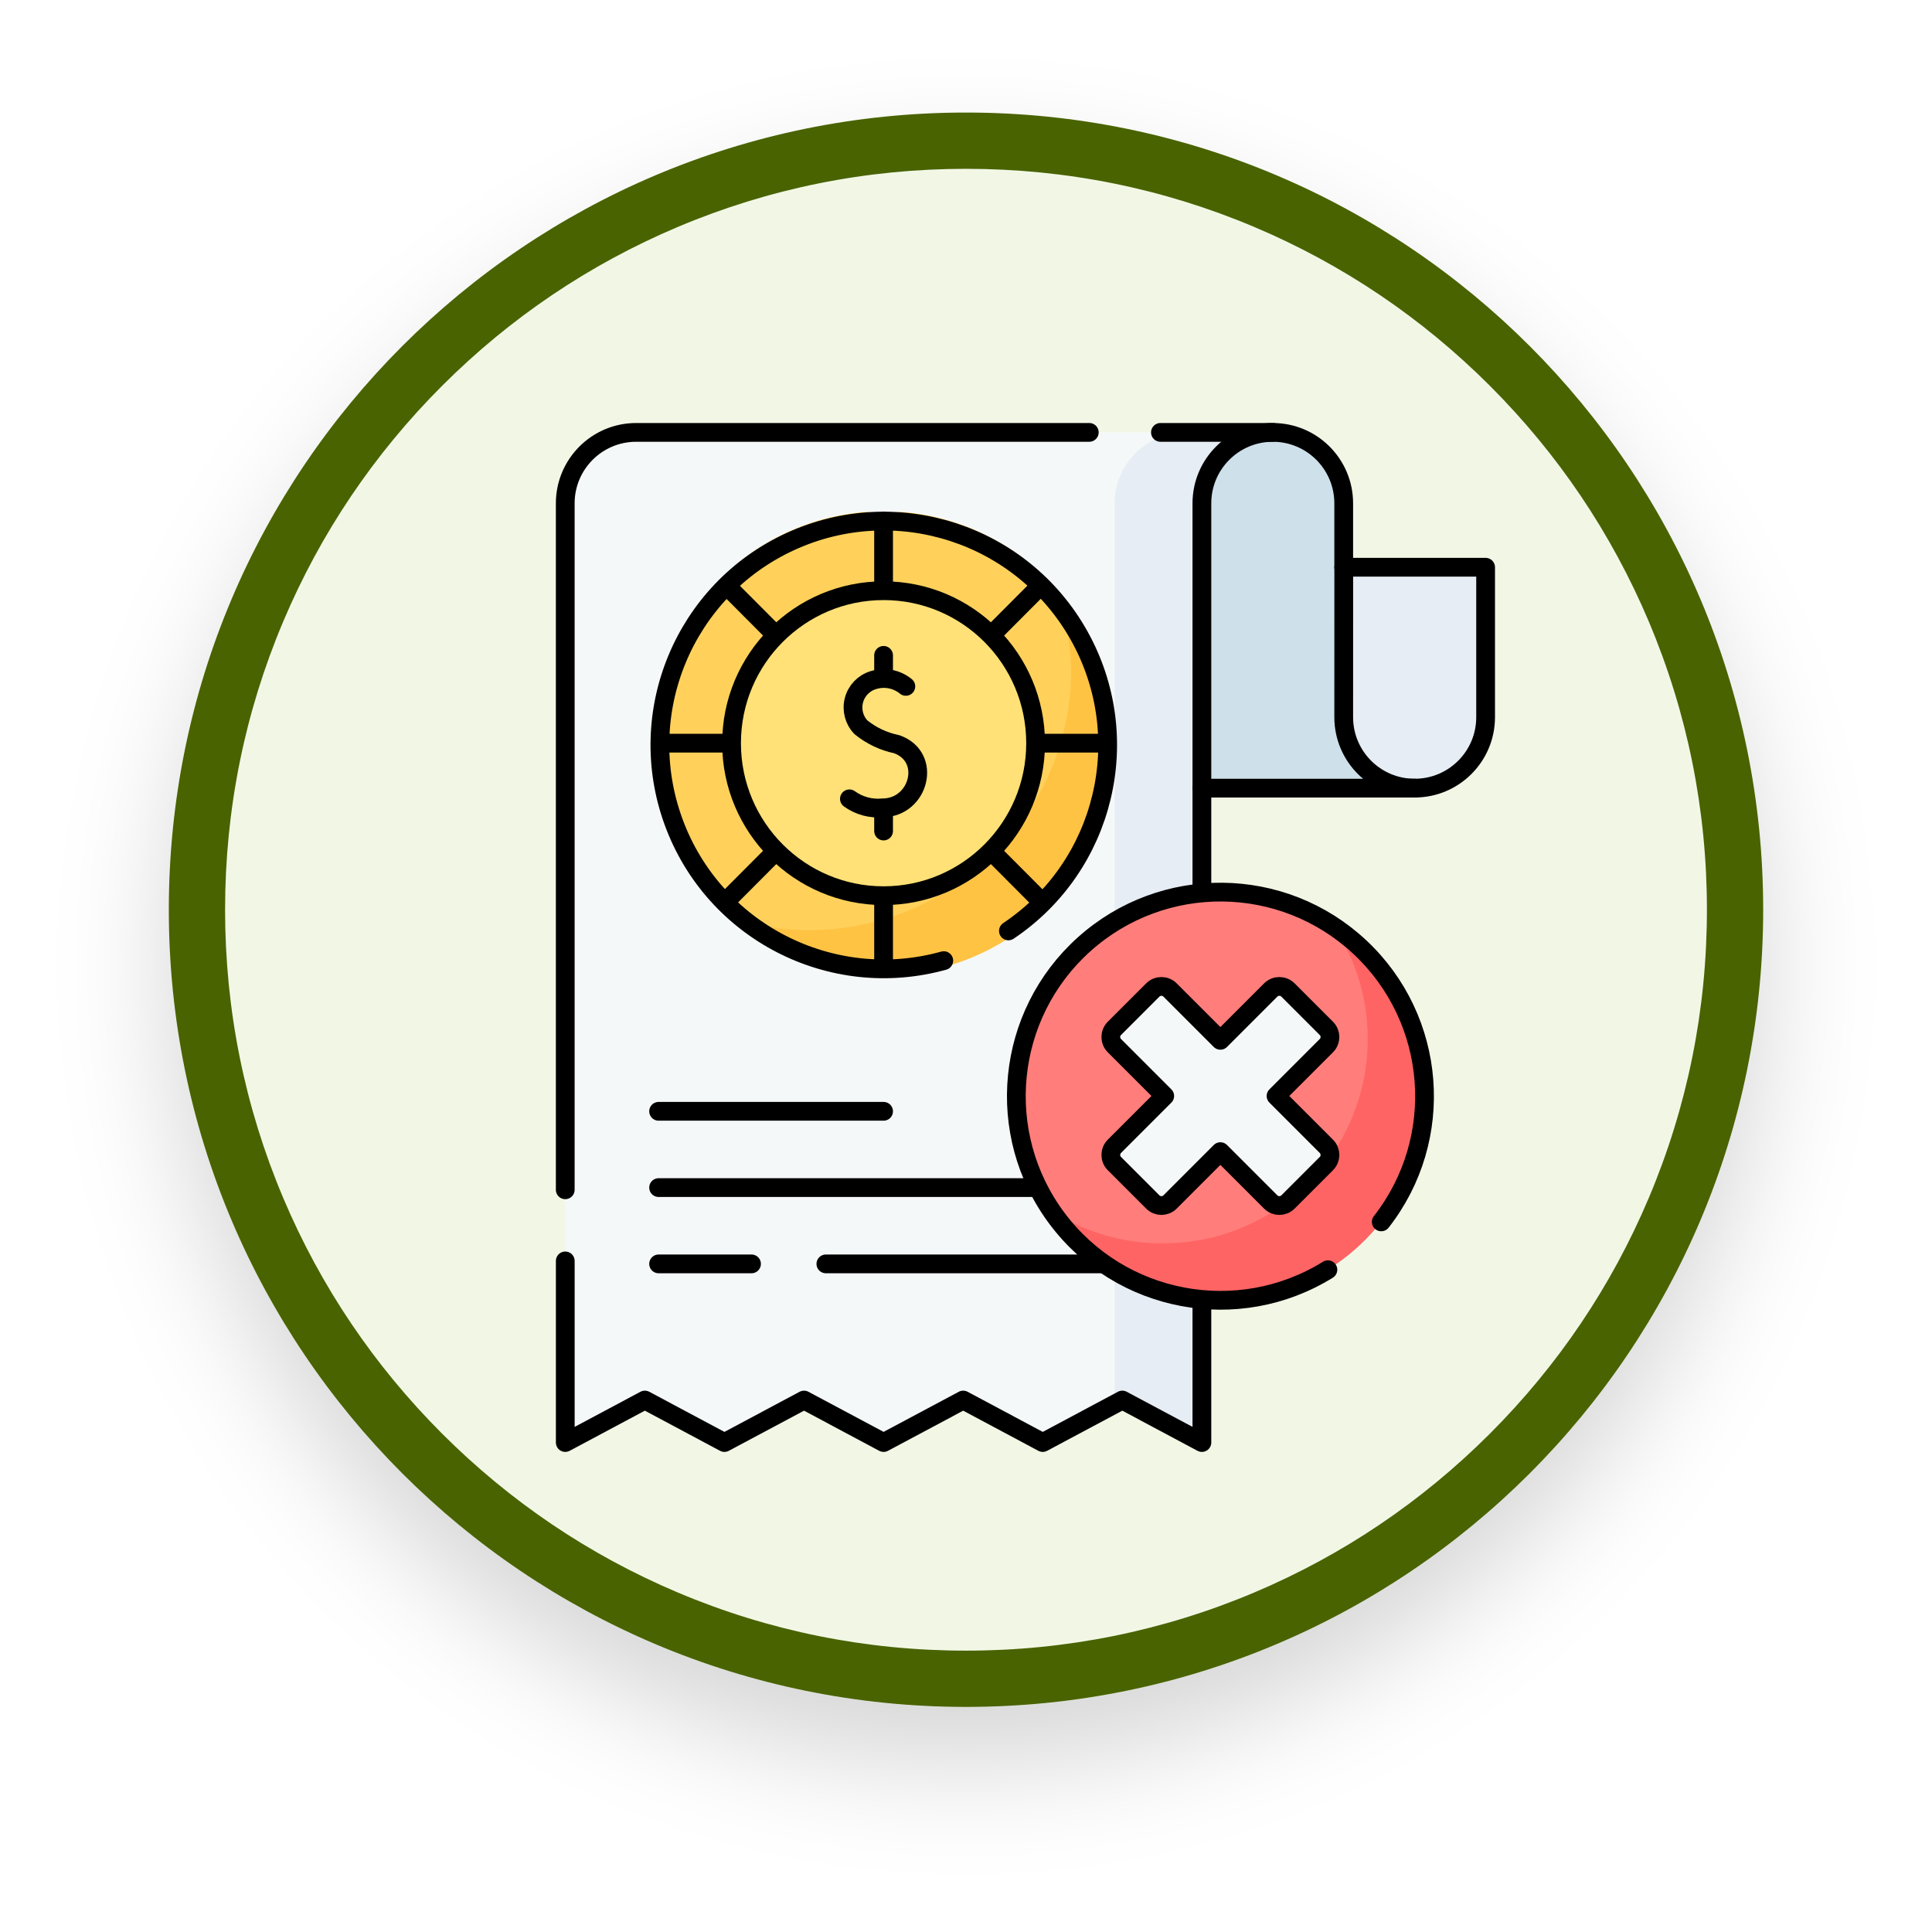
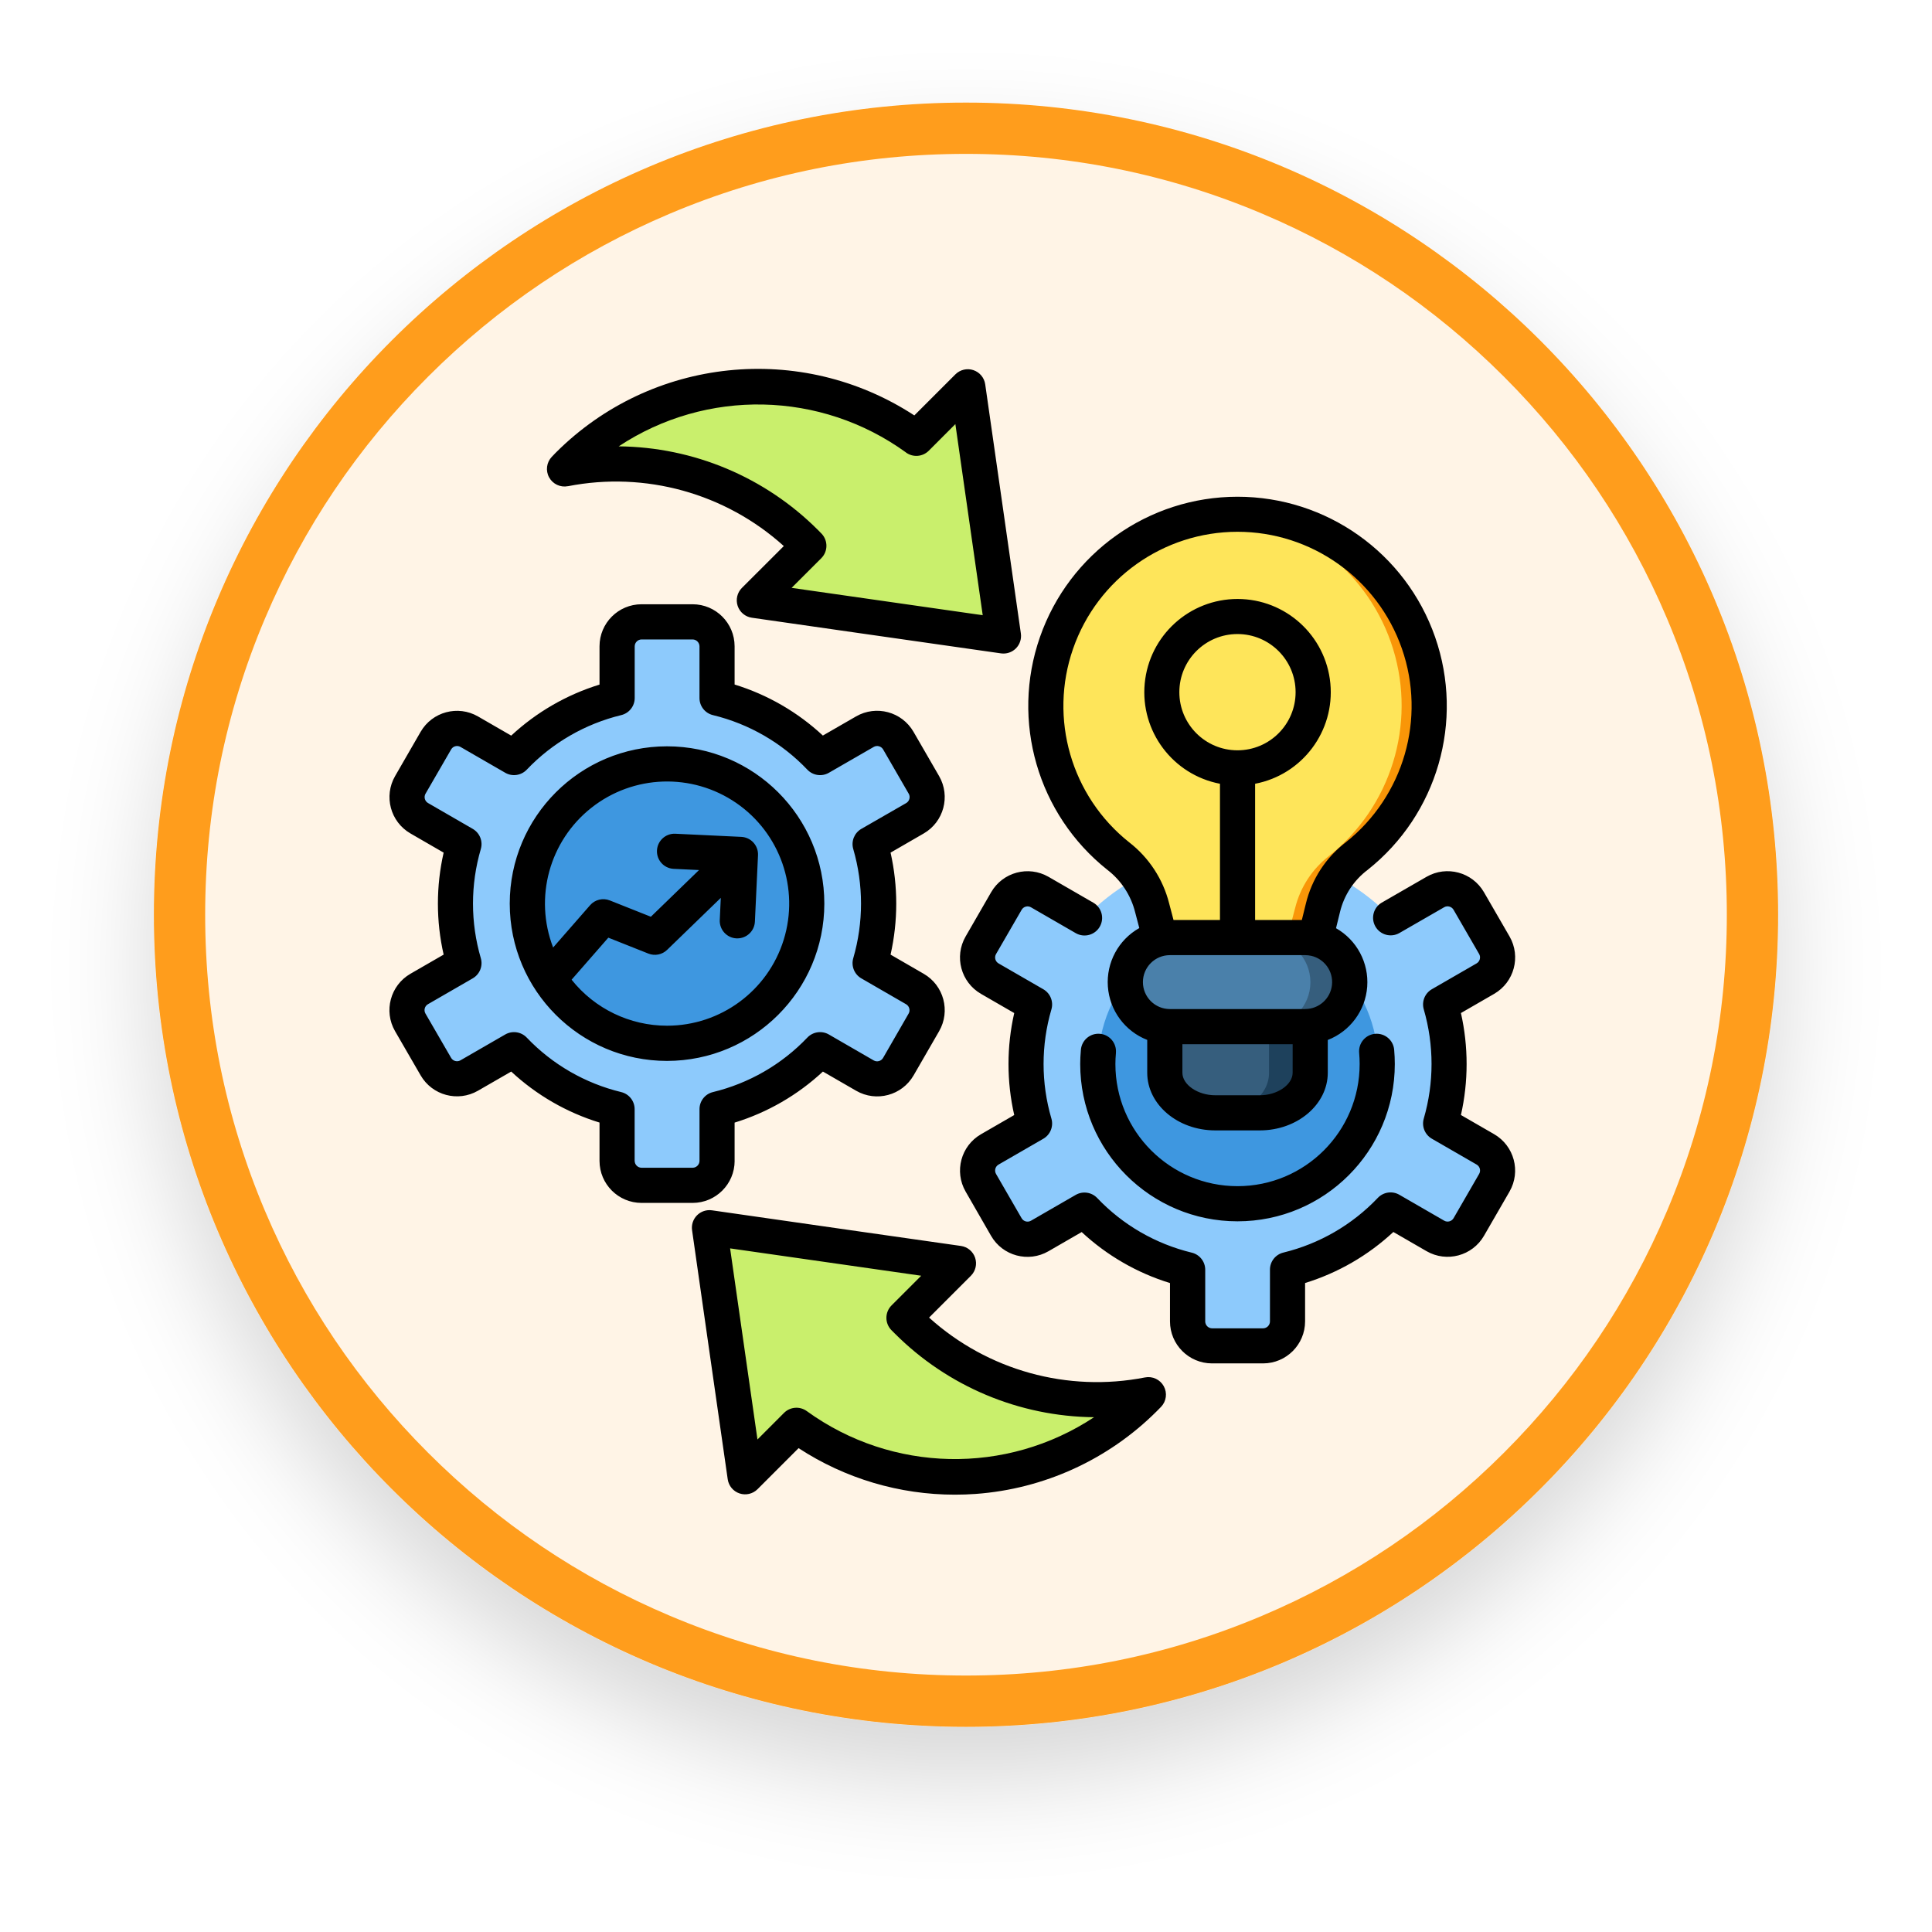
- <svg xmlns="http://www.w3.org/2000/svg" width="103" height="103" viewBox="0 0 103 103">
+ <svg xmlns="http://www.w3.org/2000/svg" width="113" height="113" viewBox="0 0 113 113">
  <defs>
-     <filter id="Trazado_982547" x="0" y="0" width="103" height="103" filterUnits="userSpaceOnUse">
+     <filter id="Trazado_982547" x="0" y="0" width="113" height="113" filterUnits="userSpaceOnUse">
      <feOffset dy="3" input="SourceAlpha" />
      <feGaussianBlur stdDeviation="3" result="blur" />
      <feFlood flood-opacity="0.161" />
      <feComposite operator="in" in2="blur" />
      <feComposite in="SourceGraphic" />
    </filter>
  </defs>
-   <g id="Grupo_1207862" data-name="Grupo 1207862" transform="translate(-1031 -9616.5)">
-     <g id="Grupo_1207593" data-name="Grupo 1207593" transform="translate(0 5689)">
-       <g id="Grupo_1207297" data-name="Grupo 1207297" transform="translate(0 3183.5)">
-         <g id="Grupo_1202211" data-name="Grupo 1202211" transform="translate(760 -126.414)">
-           <g id="Grupo_1174813" data-name="Grupo 1174813" transform="translate(280 876.414)">
-             <g id="Grupo_1201680" data-name="Grupo 1201680">
-               <g id="Grupo_1201330" data-name="Grupo 1201330">
-                 <g id="Grupo_1172010" data-name="Grupo 1172010">
-                   <g id="Grupo_1171046" data-name="Grupo 1171046">
-                     <g id="Grupo_1148525" data-name="Grupo 1148525">
-                       <g transform="matrix(1, 0, 0, 1, -9, -6)" filter="url(#Trazado_982547)">
-                         <g id="Trazado_982547-2" data-name="Trazado 982547" transform="translate(9 6)" fill="#f2f7e5">
-                           <path d="M 42.5 83.5 C 36.964 83.5 31.595 82.416 26.541 80.279 C 21.659 78.214 17.274 75.257 13.509 71.491 C 9.743 67.726 6.786 63.341 4.721 58.459 C 2.584 53.405 1.5 48.036 1.5 42.5 C 1.5 36.964 2.584 31.595 4.721 26.541 C 6.786 21.659 9.743 17.274 13.509 13.509 C 17.274 9.743 21.659 6.786 26.541 4.721 C 31.595 2.584 36.964 1.5 42.5 1.5 C 48.036 1.5 53.405 2.584 58.459 4.721 C 63.341 6.786 67.726 9.743 71.491 13.509 C 75.257 17.274 78.214 21.659 80.279 26.541 C 82.416 31.595 83.5 36.964 83.5 42.5 C 83.5 48.036 82.416 53.405 80.279 58.459 C 78.214 63.341 75.257 67.726 71.491 71.491 C 67.726 75.257 63.341 78.214 58.459 80.279 C 53.405 82.416 48.036 83.5 42.5 83.5 Z" stroke="none" />
-                           <path d="M 42.5 3 C 37.166 3 31.994 4.044 27.126 6.103 C 22.422 8.092 18.198 10.941 14.569 14.569 C 10.941 18.198 8.092 22.422 6.103 27.126 C 4.044 31.994 3 37.166 3 42.5 C 3 47.834 4.044 53.006 6.103 57.874 C 8.092 62.578 10.941 66.802 14.569 70.431 C 18.198 74.059 22.422 76.908 27.126 78.897 C 31.994 80.956 37.166 82 42.5 82 C 47.834 82 53.006 80.956 57.874 78.897 C 62.578 76.908 66.802 74.059 70.431 70.431 C 74.059 66.802 76.908 62.578 78.897 57.874 C 80.956 53.006 82 47.834 82 42.5 C 82 37.166 80.956 31.994 78.897 27.126 C 76.908 22.422 74.059 18.198 70.431 14.569 C 66.802 10.941 62.578 8.092 57.874 6.103 C 53.006 4.044 47.834 3 42.5 3 M 42.5 0 C 65.972 0 85 19.028 85 42.5 C 85 65.972 65.972 85 42.5 85 C 19.028 85 0 65.972 0 42.5 C 0 19.028 19.028 0 42.5 0 Z" stroke="none" fill="#496406" />
+   <g id="Grupo_1208725" data-name="Grupo 1208725" transform="translate(-1216.301 -9602)">
+     <g id="Grupo_1208314" data-name="Grupo 1208314" transform="translate(1225.301 9608)">
+       <g id="Grupo_1207519" data-name="Grupo 1207519">
+         <g id="Grupo_1202423" data-name="Grupo 1202423">
+           <g id="Grupo_1202352" data-name="Grupo 1202352" transform="translate(0 0)">
+             <g id="Grupo_1174813" data-name="Grupo 1174813">
+               <g id="Grupo_1201680" data-name="Grupo 1201680">
+                 <g id="Grupo_1201330" data-name="Grupo 1201330">
+                   <g id="Grupo_1172010" data-name="Grupo 1172010">
+                     <g id="Grupo_1171046" data-name="Grupo 1171046">
+                       <g id="Grupo_1148525" data-name="Grupo 1148525">
+                         <g transform="matrix(1, 0, 0, 1, -9, -6)" filter="url(#Trazado_982547)">
+                           <g id="Trazado_982547-2" data-name="Trazado 982547" transform="translate(9 6)" fill="#fff4e6">
+                             <path d="M 47.5 93.5 C 41.289 93.5 35.265 92.284 29.595 89.886 C 24.118 87.569 19.198 84.252 14.973 80.027 C 10.748 75.802 7.431 70.882 5.114 65.405 C 2.716 59.735 1.5 53.711 1.5 47.5 C 1.5 41.289 2.716 35.265 5.114 29.595 C 7.431 24.118 10.748 19.198 14.973 14.973 C 19.198 10.748 24.118 7.431 29.595 5.114 C 35.265 2.716 41.289 1.5 47.5 1.5 C 53.711 1.5 59.735 2.716 65.405 5.114 C 70.882 7.431 75.802 10.748 80.027 14.973 C 84.252 19.198 87.569 24.118 89.886 29.595 C 92.284 35.265 93.5 41.289 93.5 47.5 C 93.5 53.711 92.284 59.735 89.886 65.405 C 87.569 70.882 84.252 75.802 80.027 80.027 C 75.802 84.252 70.882 87.569 65.405 89.886 C 59.735 92.284 53.711 93.5 47.5 93.5 Z" stroke="none" />
+                             <path d="M 47.5 3 C 41.491 3 35.664 4.176 30.18 6.496 C 24.881 8.737 20.122 11.946 16.034 16.034 C 11.946 20.122 8.737 24.881 6.496 30.18 C 4.176 35.664 3 41.491 3 47.5 C 3 53.509 4.176 59.336 6.496 64.82 C 8.737 70.119 11.946 74.878 16.034 78.966 C 20.122 83.054 24.881 86.263 30.18 88.504 C 35.664 90.824 41.491 92 47.5 92 C 53.509 92 59.336 90.824 64.82 88.504 C 70.119 86.263 74.878 83.054 78.966 78.966 C 83.054 74.878 86.263 70.119 88.504 64.82 C 90.824 59.336 92 53.509 92 47.5 C 92 41.491 90.824 35.664 88.504 30.18 C 86.263 24.881 83.054 20.122 78.966 16.034 C 74.878 11.946 70.119 8.737 64.82 6.496 C 59.336 4.176 53.509 3 47.5 3 M 47.5 0 C 73.734 0 95 21.266 95 47.5 C 95 73.734 73.734 95 47.5 95 C 21.266 95 0 73.734 0 47.5 C 0 21.266 21.266 0 47.5 0 Z" stroke="none" fill="#ff9d1c" />
+                           </g>
                        </g>
                      </g>
                    </g>
                  </g>
                </g>
              </g>
            </g>
          </g>
        </g>
      </g>
    </g>
-     <g id="receipt_13479916" transform="translate(1031.555 9632.052)">
-       <g id="Grupo_1207856" data-name="Grupo 1207856" transform="translate(29.58 7.5)">
-         <path id="Trazado_1053329" data-name="Trazado 1053329" d="M29.582,60.269V11.282A3.782,3.782,0,0,1,33.364,7.5H62.656l.434,1.843.11,50.323a.65.65,0,0,1-.956.574l-2.718-1.23c-.191-.1-.46.193-.651.3l-3.53,1.885a.65.65,0,0,1-.612,0L51.1,59.251a.65.65,0,0,0-.612,0l-3.63,1.938a.65.65,0,0,1-.612,0l-3.63-1.938a.65.65,0,0,0-.612,0l-3.63,1.938a.65.65,0,0,1-.612,0l-3.631-1.938a.65.65,0,0,0-.612,0l-2.981,1.591A.65.65,0,0,1,29.582,60.269Z" transform="translate(-29.582 -7.5)" fill="#f5f8f9" />
-         <g id="Grupo_1207852" data-name="Grupo 1207852" transform="translate(29.292 0)">
-           <path id="Trazado_1053330" data-name="Trazado 1053330" d="M303.7,7.5h0a3.782,3.782,0,0,0-3.782,3.782V59.3l.1-.053a.65.65,0,0,1,.612,0l2.98,1.591a.65.65,0,0,0,.956-.574v-33.8L308.349,7.5Z" transform="translate(-299.919 -7.5)" fill="#e6edf4" />
+     <g id="process-improvement_18275365" transform="translate(1238.579 9623.074)">
+       <g id="Grupo_1208724" data-name="Grupo 1208724" transform="translate(1.467 1.472)">
+         <g id="Grupo_1208712" data-name="Grupo 1208712" transform="translate(0 13.789)">
+           <path id="Trazado_1054707" data-name="Trazado 1054707" d="M26.171,119.482a12.361,12.361,0,0,1,6.037,3.488l2.63-1.516a1.436,1.436,0,0,1,1.954.522l1.5,2.6a1.434,1.434,0,0,1-.526,1.954l-2.622,1.516a12.5,12.5,0,0,1,0,6.976l2.622,1.516a1.434,1.434,0,0,1,.526,1.954l-1.5,2.593a1.434,1.434,0,0,1-1.954.526l-2.63-1.516a12.377,12.377,0,0,1-6.037,3.488v3.031a1.439,1.439,0,0,1-1.432,1.432H21.744a1.436,1.436,0,0,1-1.432-1.432v-3.031a12.373,12.373,0,0,1-6.041-3.488l-2.626,1.516a1.432,1.432,0,0,1-1.954-.526l-1.5-2.593a1.433,1.433,0,0,1,.522-1.954l2.626-1.516a12.409,12.409,0,0,1,0-6.976l-2.626-1.516a1.432,1.432,0,0,1-.522-1.954l1.5-2.6a1.434,1.434,0,0,1,1.954-.522l2.626,1.516a12.388,12.388,0,0,1,6.041-3.488v-3.031a1.436,1.436,0,0,1,1.432-1.432h2.995a1.439,1.439,0,0,1,1.432,1.432v3.032Z" transform="translate(-8.002 -115.019)" fill="#8dcafc" fill-rule="evenodd" />
        </g>
-         <path id="Trazado_1053331" data-name="Trazado 1053331" d="M354.166,26.466H342.821V11.282A3.782,3.782,0,0,1,346.6,7.5h0a3.782,3.782,0,0,1,3.782,3.782V14.69Z" transform="translate(-308.88 -7.5)" fill="#cee0ea" />
-         <path id="Trazado_1053332" data-name="Trazado 1053332" d="M412.62,73.854h6.913a.65.65,0,0,1,.65.65v7.344A3.782,3.782,0,0,1,416.4,85.63h0a3.782,3.782,0,0,1-3.782-3.782Z" transform="translate(-371.116 -66.664)" fill="#e6edf4" />
-         <g id="Grupo_1207853" data-name="Grupo 1207853" transform="translate(24.036 24.489)">
-           <path id="Trazado_1053333" data-name="Trazado 1053333" d="M272.3,244.4c0,6.014-3.983,9.586-10,9.586-3.759,0-7.073-.6-9.03-3.5a10.891,10.891,0,0,1,15.063-15.156C271.259,237.284,272.3,240.616,272.3,244.4Z" transform="translate(-251.408 -233.509)" fill="#ff7e7b" />
-           <path id="Trazado_1053334" data-name="Trazado 1053334" d="M283.636,250.332a10.894,10.894,0,0,1-.425,12.661c-.26.339-.746.516-1.043.822-.371.381-.563.88-.986,1.2a10.843,10.843,0,0,1-6.613,2.237,10.675,10.675,0,0,1-6-1.767,10.764,10.764,0,0,0,9.03,4.8,10.891,10.891,0,0,0,6.033-19.958Z" transform="translate(-266.713 -248.509)" fill="#ff6464" />
-           <path id="Trazado_1053335" data-name="Trazado 1053335" d="M309.488,282.334l-2.048-2.048a.65.65,0,0,0-.919,0l-2.531,2.531a.217.217,0,0,1-.306,0l-2.531-2.531a.65.65,0,0,0-.919,0l-2.048,2.048a.65.65,0,0,0,0,.919l2.531,2.531a.217.217,0,0,1,0,.306l-2.531,2.531a.65.65,0,0,0,0,.919l2.048,2.048a.65.65,0,0,0,.919,0l2.531-2.531a.217.217,0,0,1,.306,0l2.531,2.531a.65.65,0,0,0,.919,0l2.048-2.048a.65.65,0,0,0,0-.919l-2.531-2.531a.217.217,0,0,1,0-.306l2.531-2.531A.65.65,0,0,0,309.488,282.334Z" transform="translate(-292.946 -275.048)" fill="#f5f8f9" />
+         <g id="Grupo_1208713" data-name="Grupo 1208713" transform="translate(7.051 22.117)">
+           <path id="Trazado_1054708" data-name="Trazado 1054708" d="M70.913,196.019a8.185,8.185,0,1,0-8.189-8.185A8.2,8.2,0,0,0,70.913,196.019Z" transform="translate(-62.724 -179.649)" fill="#3e97e0" fill-rule="evenodd" />
        </g>
-         <g id="Grupo_1207855" data-name="Grupo 1207855" transform="translate(4.68 4.242)">
-           <g id="Grupo_1207854" data-name="Grupo 1207854">
-             <path id="Trazado_1053336" data-name="Trazado 1053336" d="M96.52,58.976c0,6.826-4.649,10.936-11.455,10.936-3.08,0-5.9.29-8.057-1.584,0-.709-.5-1-1.267-1.271a12.326,12.326,0,0,1-2.966-7.182c-.021-.3.449-.6.449-.9s-.471-.6-.449-.9a12.326,12.326,0,0,1,2.944-7.157c.793-.181,1.163-.463,1.265-1.276a12.251,12.251,0,0,1,7.183-3c.3-.021.6.54.9.54s.6-.561.9-.54a12.252,12.252,0,0,1,7.182,3c.1.979.624,1.276,1.265,1.276C96.266,53.084,96.52,55.9,96.52,58.976Z" transform="translate(-72.775 -46.649)" fill="#ffd15b" />
-             <path id="Trazado_1053337" data-name="Trazado 1053337" d="M129.247,86.078a17.056,17.056,0,0,1,.655,4.168,13.619,13.619,0,0,1-3.516,9.127,12.477,12.477,0,0,1-1.269,1.272,13.95,13.95,0,0,1-13.274,2.841,12.307,12.307,0,0,0,7.16,2.975c.3.022.6-.56.9-.56s.6.582.9.56a12.25,12.25,0,0,0,7.158-2.975c.2-.172.084-.815.27-1,.24-.237.777-.017,1-.273a12.326,12.326,0,0,0,2.965-7.182c.021-.3-.479-.6-.479-.9s.5-.6.48-.9A11.835,11.835,0,0,0,129.247,86.078Z" transform="translate(-107.611 -81.806)" fill="#ffc344" />
-             <ellipse id="Elipse_13473" data-name="Elipse 13473" cx="8.327" cy="8.352" rx="8.327" ry="8.352" transform="translate(3.963 3.975)" fill="#ffe177" />
-           </g>
+         <g id="Grupo_1208714" data-name="Grupo 1208714" transform="translate(33.431 23.191)">
+           <path id="Trazado_1054709" data-name="Trazado 1054709" d="M285.623,192.443a12.394,12.394,0,0,1,6.037,3.492l2.63-1.516a1.436,1.436,0,0,1,1.954.522l1.5,2.6a1.436,1.436,0,0,1-.522,1.954l-2.626,1.516a12.5,12.5,0,0,1,0,6.976l2.626,1.516a1.435,1.435,0,0,1,.522,1.954l-1.5,2.593a1.434,1.434,0,0,1-1.954.526l-2.63-1.519a12.383,12.383,0,0,1-6.037,3.492v3.032a1.439,1.439,0,0,1-1.432,1.432H281.2a1.437,1.437,0,0,1-1.432-1.432v-3.032a12.373,12.373,0,0,1-6.041-3.488l-2.626,1.516a1.432,1.432,0,0,1-1.954-.526l-1.5-2.593a1.432,1.432,0,0,1,.522-1.954l2.626-1.516a12.406,12.406,0,0,1,0-6.976l-2.626-1.516a1.433,1.433,0,0,1-.522-1.954l1.5-2.6a1.434,1.434,0,0,1,1.954-.522l2.626,1.516a12.388,12.388,0,0,1,6.041-3.488v-3.031a1.434,1.434,0,0,1,1.432-1.432h2.995a1.437,1.437,0,0,1,1.432,1.432Z" transform="translate(-267.454 -187.983)" fill="#8dcafc" fill-rule="evenodd" />
+         </g>
+         <g id="Grupo_1208715" data-name="Grupo 1208715" transform="translate(40.482 31.515)">
+           <path id="Trazado_1054710" data-name="Trazado 1054710" d="M330.367,268.958a8.187,8.187,0,1,0-8.189-8.185A8.2,8.2,0,0,0,330.367,268.958Z" transform="translate(-322.178 -252.584)" fill="#3e97e0" fill-rule="evenodd" />
+         </g>
+         <g id="Grupo_1208716" data-name="Grupo 1208716" transform="translate(9.228)">
+           <path id="Trazado_1054711" data-name="Trazado 1054711" d="M104.316,15.434l-1.063-7.418-3.017,3.017a15.721,15.721,0,0,0-20.4,1.571c-.073.077-.146.15-.219.227a15.7,15.7,0,0,1,14.135,4.314c.062.062.124.124.186.19l-3.2,3.192,6.037.866,8.561,1.224Z" transform="translate(-79.618 -8)" fill="#c9ef6c" fill-rule="evenodd" />
+         </g>
+         <g id="Grupo_1208717" data-name="Grupo 1208717" transform="translate(17.72 49.295)">
+           <path id="Trazado_1054712" data-name="Trazado 1054712" d="M146.55,397.755l1.063,7.418,3.013-3.017a15.721,15.721,0,0,0,20.4-1.571c.077-.073.15-.15.223-.226a15.7,15.7,0,0,1-14.135-4.314l-.186-.186,3.2-3.2-6.037-.862-8.561-1.227Z" transform="translate(-145.524 -390.574)" fill="#c9ef6c" fill-rule="evenodd" />
+         </g>
+         <g id="Grupo_1208718" data-name="Grupo 1208718" transform="translate(44.408 36.259)">
+           <path id="Trazado_1054713" data-name="Trazado 1054713" d="M356.912,289.406H352.65v3.956c0,1.293,1.329,2.349,2.955,2.349h2.615c1.625,0,2.951-1.056,2.951-2.349v-3.956Z" transform="translate(-352.65 -289.406)" fill="#365e7d" fill-rule="evenodd" />
+         </g>
+         <g id="Grupo_1208719" data-name="Grupo 1208719" transform="translate(37.436 7.482)">
+           <path id="Trazado_1054714" data-name="Trazado 1054714" d="M309.772,66.066A11.235,11.235,0,0,1,316.759,86.1a5.526,5.526,0,0,0-1.983,3.035l-.478,1.812H305.21l-.442-1.812a5.393,5.393,0,0,0-1.987-3.035,11.237,11.237,0,0,1,6.991-20.034Z" transform="translate(-298.537 -66.066)" fill="#fee55a" fill-rule="evenodd" />
+         </g>
+         <g id="Grupo_1208720" data-name="Grupo 1208720" transform="translate(47.838 7.482)">
+           <path id="Trazado_1054715" data-name="Trazado 1054715" d="M380.1,66.066A11.235,11.235,0,0,1,387.087,86.1a5.526,5.526,0,0,0-1.983,3.035l-.478,1.812H382.96l.478-1.812a5.526,5.526,0,0,1,1.983-3.035,11.237,11.237,0,0,0-6.154-20C379.541,66.077,379.818,66.066,380.1,66.066Z" transform="translate(-379.267 -66.066)" fill="#f99608" fill-rule="evenodd" />
+         </g>
+         <g id="Grupo_1208721" data-name="Grupo 1208721" transform="translate(47.524 36.259)">
+           <path id="Trazado_1054716" data-name="Trazado 1054716" d="M376.829,295.71h2.454c1.625,0,2.951-1.056,2.951-2.349v-3.956h-2.451v3.956C379.784,294.655,378.458,295.71,376.829,295.71Z" transform="translate(-376.829 -289.406)" fill="#1e415c" fill-rule="evenodd" />
+         </g>
+         <g id="Grupo_1208722" data-name="Grupo 1208722" transform="translate(42.092 32.293)">
+           <path id="Trazado_1054717" data-name="Trazado 1054717" d="M337.29,258.622h7.933a2.61,2.61,0,1,1,0,5.219H337.29a2.61,2.61,0,1,1,0-5.219Z" transform="translate(-334.678 -258.622)" fill="#4a80aa" fill-rule="evenodd" />
+         </g>
+         <g id="Grupo_1208723" data-name="Grupo 1208723" transform="translate(50.34 32.293)">
+           <path id="Trazado_1054718" data-name="Trazado 1054718" d="M398.684,258.622h2.3a2.61,2.61,0,1,1,0,5.219h-2.3a2.61,2.61,0,0,0,0-5.219Z" transform="translate(-398.684 -258.622)" fill="#365e7d" fill-rule="evenodd" />
        </g>
      </g>
-       <g id="Grupo_1207861" data-name="Grupo 1207861" transform="translate(29.58 7.5)">
-         <path id="Trazado_1053338" data-name="Trazado 1053338" d="M63.521,417.632v7.2l-4.242-2.265-4.242,2.265-4.242-2.265-4.243,2.265-4.242-2.265-4.243,2.265-4.243-2.265-4.243,2.265V415.15" transform="translate(-29.58 -370.979)" fill="none" stroke="#000" stroke-linecap="round" stroke-linejoin="round" stroke-miterlimit="10" stroke-width="1" />
-         <line id="Línea_1348" data-name="Línea 1348" x1="5.992" transform="translate(31.731 0)" fill="none" stroke="#000" stroke-linecap="round" stroke-linejoin="round" stroke-miterlimit="10" stroke-width="1" />
-         <path id="Trazado_1053339" data-name="Trazado 1053339" d="M29.58,47.879v-36.6A3.782,3.782,0,0,1,33.362,7.5H57.518" transform="translate(-29.58 -7.5)" fill="none" stroke="#000" stroke-linecap="round" stroke-linejoin="round" stroke-miterlimit="10" stroke-width="1" />
-         <line id="Línea_1349" data-name="Línea 1349" y2="5.256" transform="translate(33.941 18.966)" fill="none" stroke="#000" stroke-linecap="round" stroke-linejoin="round" stroke-miterlimit="10" stroke-width="1" />
-         <g id="Grupo_1207860" data-name="Grupo 1207860" transform="translate(4.977 4.539)">
-           <g id="Grupo_1207859" data-name="Grupo 1207859">
-             <g id="Grupo_1207858" data-name="Grupo 1207858">
-               <path id="Trazado_1053340" data-name="Trazado 1053340" d="M94.159,71.429a11.934,11.934,0,1,0-3.446,1.584" transform="translate(-75.51 -49.39)" fill="none" stroke="#000" stroke-linecap="round" stroke-linejoin="round" stroke-miterlimit="10" stroke-width="1" />
-               <ellipse id="Elipse_13474" data-name="Elipse 13474" cx="8.105" cy="8.13" rx="8.105" ry="8.13" transform="translate(3.889 3.901)" fill="none" stroke="#000" stroke-linecap="round" stroke-linejoin="round" stroke-miterlimit="10" stroke-width="1" />
-               <g id="Grupo_1207857" data-name="Grupo 1207857" transform="translate(10.171 7.348)">
-                 <path id="Trazado_1053341" data-name="Trazado 1053341" d="M172.391,129.016a1.856,1.856,0,0,0-1.745-.33,1.525,1.525,0,0,0-.654,2.506,4.441,4.441,0,0,0,1.909.906c1.911.678,1.2,3.381-.739,3.394a2.6,2.6,0,0,1-1.78-.481" transform="translate(-169.381 -127.362)" fill="none" stroke="#000" stroke-linecap="round" stroke-linejoin="round" stroke-miterlimit="10" stroke-width="1" />
-                 <line id="Línea_1350" data-name="Línea 1350" y2="1.12" transform="translate(1.823 8.245)" fill="none" stroke="#000" stroke-linecap="round" stroke-linejoin="round" stroke-miterlimit="10" stroke-width="1" />
-                 <line id="Línea_1351" data-name="Línea 1351" y2="1.12" transform="translate(1.823)" fill="none" stroke="#000" stroke-linecap="round" stroke-linejoin="round" stroke-miterlimit="10" stroke-width="1" />
-               </g>
-               <line id="Línea_1352" data-name="Línea 1352" y2="3.331" transform="translate(11.994 0.192)" fill="none" stroke="#000" stroke-linecap="round" stroke-linejoin="round" stroke-miterlimit="10" stroke-width="1" />
-               <line id="Línea_1353" data-name="Línea 1353" x2="3.101" transform="translate(20.475 12.03)" fill="none" stroke="#000" stroke-linecap="round" stroke-linejoin="round" stroke-miterlimit="10" stroke-width="1" />
-               <line id="Línea_1354" data-name="Línea 1354" y1="2.222" x2="2.214" transform="translate(17.992 3.793)" fill="none" stroke="#000" stroke-linecap="round" stroke-linejoin="round" stroke-miterlimit="10" stroke-width="1" />
-               <line id="Línea_1355" data-name="Línea 1355" x1="2.331" y1="2.339" transform="translate(17.9 17.954)" fill="none" stroke="#000" stroke-linecap="round" stroke-linejoin="round" stroke-miterlimit="10" stroke-width="1" />
-               <line id="Línea_1356" data-name="Línea 1356" y2="3.512" transform="translate(11.994 20.292)" fill="none" stroke="#000" stroke-linecap="round" stroke-linejoin="round" stroke-miterlimit="10" stroke-width="1" />
-               <line id="Línea_1357" data-name="Línea 1357" x2="3.158" transform="translate(0.356 12.03)" fill="none" stroke="#000" stroke-linecap="round" stroke-linejoin="round" stroke-miterlimit="10" stroke-width="1" />
-               <line id="Línea_1358" data-name="Línea 1358" y1="2.383" x2="2.375" transform="translate(3.713 17.954)" fill="none" stroke="#000" stroke-linecap="round" stroke-linejoin="round" stroke-miterlimit="10" stroke-width="1" />
-               <line id="Línea_1359" data-name="Línea 1359" x1="2.481" y1="2.489" transform="translate(3.713 3.723)" fill="none" stroke="#000" stroke-linecap="round" stroke-linejoin="round" stroke-miterlimit="10" stroke-width="1" />
-             </g>
-           </g>
-         </g>
-         <path id="Trazado_1053342" data-name="Trazado 1053342" d="M354.166,26.466H342.821V11.282A3.782,3.782,0,0,1,346.6,7.5h0a3.782,3.782,0,0,1,3.782,3.782V14.69" transform="translate(-308.88 -7.5)" fill="none" stroke="#000" stroke-linecap="round" stroke-linejoin="round" stroke-miterlimit="10" stroke-width="1" />
-         <path id="Trazado_1053343" data-name="Trazado 1053343" d="M412.62,73.854h7.563v7.995A3.782,3.782,0,0,1,416.4,85.63h0a3.782,3.782,0,0,1-3.782-3.782Z" transform="translate(-371.116 -66.664)" fill="none" stroke="#000" stroke-linecap="round" stroke-linejoin="round" stroke-miterlimit="10" stroke-width="1" />
-         <line id="Línea_1360" data-name="Línea 1360" x2="11.994" transform="translate(4.977 36.195)" fill="none" stroke="#000" stroke-linecap="round" stroke-linejoin="round" stroke-miterlimit="10" stroke-width="1" />
-         <line id="Línea_1361" data-name="Línea 1361" x2="19.98" transform="translate(4.977 40.262)" fill="none" stroke="#000" stroke-linecap="round" stroke-linejoin="round" stroke-miterlimit="10" stroke-width="1" />
-         <line id="Línea_1362" data-name="Línea 1362" x2="14.607" transform="translate(13.894 44.329)" fill="none" stroke="#000" stroke-linecap="round" stroke-linejoin="round" stroke-miterlimit="10" stroke-width="1" />
-         <line id="Línea_1363" data-name="Línea 1363" x2="4.953" transform="translate(4.977 44.329)" fill="none" stroke="#000" stroke-linecap="round" stroke-linejoin="round" stroke-miterlimit="10" stroke-width="1" />
-         <path id="Trazado_1053344" data-name="Trazado 1053344" d="M270.877,251.111a10.881,10.881,0,1,0-2.844,2.55" transform="translate(-227.374 -209.021)" fill="none" stroke="#000" stroke-linecap="round" stroke-linejoin="round" stroke-miterlimit="10" stroke-width="1" />
-         <path id="Trazado_1053345" data-name="Trazado 1053345" d="M309.489,282.334l-2.048-2.048a.65.65,0,0,0-.919,0l-2.684,2.684-2.684-2.684a.65.65,0,0,0-.919,0l-2.048,2.048a.65.65,0,0,0,0,.919l2.684,2.684-2.684,2.684a.65.65,0,0,0,0,.919l2.048,2.048a.65.65,0,0,0,.919,0l2.684-2.684,2.684,2.684a.65.65,0,0,0,.919,0l2.048-2.048a.65.65,0,0,0,0-.919l-2.684-2.684,2.684-2.684A.65.65,0,0,0,309.489,282.334Z" transform="translate(-268.911 -250.559)" fill="none" stroke="#000" stroke-linecap="round" stroke-linejoin="round" stroke-miterlimit="10" stroke-width="1" />
-       </g>
+       <path id="Trazado_1054719" data-name="Trazado 1054719" d="M44.691,59.49a14.649,14.649,0,0,1-12.629-3.5l2.449-2.449A1.028,1.028,0,0,0,33.93,51.8L27.9,50.94,19.36,49.715A1.028,1.028,0,0,0,18.2,50.878l1.024,7.167h0l1.061,7.4a1.028,1.028,0,0,0,1.745.581l2.4-2.4a16.713,16.713,0,0,0,9.149,2.721q.6,0,1.206-.043a16.711,16.711,0,0,0,10.6-4.844c.092-.088.175-.175.248-.252a1.028,1.028,0,0,0-.942-1.718ZM24.915,61.463a1.028,1.028,0,0,0-1.336.1l-1.554,1.556-1.6-11.177,11.178,1.6-1.736,1.736a1.028,1.028,0,0,0,0,1.453l.186.186a16.7,16.7,0,0,0,11.659,4.9A14.766,14.766,0,0,1,24.915,61.463ZM42.992,40.508c-.022.243-.032.456-.032.652a7.143,7.143,0,0,0,14.286,0c0-.22-.01-.439-.029-.652a1.028,1.028,0,0,1,2.048-.184c.024.273.037.554.037.835a9.2,9.2,0,0,1-18.4,0c0-.257.013-.531.04-.835a1.028,1.028,0,1,1,2.048.183Zm23.021,8.11-1.495,2.588a2.459,2.459,0,0,1-3.357.9l-1.944-1.123a13.351,13.351,0,0,1-5.162,2.985v2.243A2.46,2.46,0,0,1,51.6,58.669H48.61a2.46,2.46,0,0,1-2.457-2.457V53.97a13.338,13.338,0,0,1-5.165-2.983l-1.943,1.122a2.457,2.457,0,0,1-3.356-.9L34.2,48.619a2.457,2.457,0,0,1,.9-3.354l1.943-1.122a13.427,13.427,0,0,1,0-5.965l-1.943-1.122a2.457,2.457,0,0,1-.9-3.357l1.493-2.589a2.459,2.459,0,0,1,3.355-.9l2.621,1.513a1.028,1.028,0,1,1-1.028,1.781l-2.621-1.513a.4.4,0,0,0-.3-.039.4.4,0,0,0-.241.182l-1.5,2.593a.4.4,0,0,0,.145.546l2.621,1.513a1.028,1.028,0,0,1,.472,1.18,11.354,11.354,0,0,0,0,6.383,1.028,1.028,0,0,1-.472,1.18l-2.621,1.513a.4.4,0,0,0-.145.546l1.495,2.588a.4.4,0,0,0,.546.149l2.621-1.513A1.028,1.028,0,0,1,41.9,49a11.294,11.294,0,0,0,5.527,3.192,1.028,1.028,0,0,1,.787,1v3.026a.406.406,0,0,0,.4.4H51.6a.406.406,0,0,0,.4-.4V53.187a1.028,1.028,0,0,1,.785-1,11.307,11.307,0,0,0,5.524-3.2,1.028,1.028,0,0,1,1.259-.181l2.625,1.516a.391.391,0,0,0,.3.039.4.4,0,0,0,.247-.187l1.495-2.588a.4.4,0,0,0-.147-.547l-2.619-1.512a1.028,1.028,0,0,1-.472-1.18,11.443,11.443,0,0,0,0-6.383,1.028,1.028,0,0,1,.472-1.18l2.621-1.513a.4.4,0,0,0,.183-.244.394.394,0,0,0-.037-.3l-1.5-2.594a.4.4,0,0,0-.244-.183.393.393,0,0,0-.3.037l-2.628,1.514a1.028,1.028,0,0,1-1.027-1.781l2.625-1.513a2.461,2.461,0,0,1,3.353.9l1.5,2.594a2.461,2.461,0,0,1-.9,3.353l-1.945,1.123a13.552,13.552,0,0,1,0,5.964l1.943,1.122a2.461,2.461,0,0,1,.9,3.354ZM25.936,31.777a9.2,9.2,0,1,0-9.2,9.2A9.207,9.207,0,0,0,25.936,31.777Zm-9.2,7.141a7.135,7.135,0,0,1-5.582-2.691l2.148-2.458,2.343.931a1.028,1.028,0,0,0,1.095-.217l3.141-3.043-.061,1.294A1.028,1.028,0,0,0,20.8,33.81h.049a1.028,1.028,0,0,0,1.026-.98l.182-3.882a1.028,1.028,0,0,0-.978-1.075L17.2,27.689a1.028,1.028,0,0,0-.1,2.053l1.507.072L15.79,32.545l-2.4-.954a1.027,1.027,0,0,0-1.154.279l-2.162,2.474a7.142,7.142,0,1,1,6.666,4.574Zm3.952,7.91V44.586A13.34,13.34,0,0,0,25.853,41.6L27.8,42.724a2.459,2.459,0,0,0,3.357-.9l1.493-2.586a2.459,2.459,0,0,0-.9-3.356l-1.94-1.122a13.556,13.556,0,0,0,0-5.965l1.94-1.121a2.459,2.459,0,0,0,.9-3.354l-1.5-2.595a2.461,2.461,0,0,0-3.353-.9l-1.947,1.122a13.331,13.331,0,0,0-5.162-2.984V16.725a2.46,2.46,0,0,0-2.457-2.457H15.244a2.46,2.46,0,0,0-2.457,2.457v2.242a13.362,13.362,0,0,0-5.165,2.984L5.679,20.829a2.459,2.459,0,0,0-3.355.9L.831,24.317a2.458,2.458,0,0,0,.9,3.357L3.67,28.795a13.427,13.427,0,0,0,0,5.965L1.727,35.881a2.458,2.458,0,0,0-.9,3.354L2.323,41.82a2.457,2.457,0,0,0,3.356.9L7.622,41.6a13.339,13.339,0,0,0,5.165,2.983v2.242a2.46,2.46,0,0,0,2.457,2.457h2.989a2.46,2.46,0,0,0,2.457-2.457Zm-5.847,0V43.8a1.028,1.028,0,0,0-.787-1A11.293,11.293,0,0,1,8.53,39.612a1.028,1.028,0,0,0-1.257-.181L4.651,40.944a.4.4,0,0,1-.546-.149l-1.5-2.59a.4.4,0,0,1,.146-.544l2.621-1.513a1.028,1.028,0,0,0,.472-1.18,11.357,11.357,0,0,1,0-6.383,1.028,1.028,0,0,0-.472-1.18L2.756,25.893a.4.4,0,0,1-.145-.546l1.5-2.593a.393.393,0,0,1,.241-.182.4.4,0,0,1,.3.039l2.621,1.513a1.028,1.028,0,0,0,1.257-.18,11.32,11.32,0,0,1,5.528-3.193,1.028,1.028,0,0,0,.787-1V16.726a.406.406,0,0,1,.4-.4h2.989a.406.406,0,0,1,.4.4v3.026a1.028,1.028,0,0,0,.787,1,11.289,11.289,0,0,1,5.523,3.192,1.028,1.028,0,0,0,1.257.181l2.628-1.515a.393.393,0,0,1,.3-.037.4.4,0,0,1,.244.183l1.5,2.595a.39.39,0,0,1,.037.3.4.4,0,0,1-.188.247L28.1,27.406a1.028,1.028,0,0,0-.472,1.18,11.444,11.444,0,0,1,0,6.383,1.028,1.028,0,0,0,.472,1.18l2.618,1.513a.4.4,0,0,1,.187.247.392.392,0,0,1-.039.3L29.373,40.8a.4.4,0,0,1-.247.188.393.393,0,0,1-.3-.039L26.2,39.431a1.028,1.028,0,0,0-1.257.181A11.3,11.3,0,0,1,19.421,42.8a1.028,1.028,0,0,0-.786,1v3.026a.406.406,0,0,1-.4.4H15.244A.407.407,0,0,1,14.843,46.829ZM10.936,7.364a14.648,14.648,0,0,1,12.63,3.5l-2.45,2.447a1.028,1.028,0,0,0,.581,1.745l6.026.864,8.545,1.221a1.028,1.028,0,0,0,1.163-1.163L36.406,8.809h0L35.345,1.4A1.028,1.028,0,0,0,33.6.823l-2.4,2.4A16.721,16.721,0,0,0,10.231,5.4l-.018.018-.1.105-.117.121a1.028,1.028,0,0,0,.941,1.718ZM30.708,5.39a1.028,1.028,0,0,0,1.335-.1L33.6,3.73l1.6,11.179-11.178-1.6,1.735-1.733a1.028,1.028,0,0,0,.021-1.433c-.069-.073-.138-.142-.207-.211a16.7,16.7,0,0,0-11.662-4.9,14.763,14.763,0,0,1,16.8.355ZM42.489,29.8a4.5,4.5,0,0,1,1.627,2.485l.242.921a3.629,3.629,0,0,0,.464,6.543v1.92c0,1.859,1.784,3.372,3.977,3.372h2.61c2.191,0,3.973-1.513,3.973-3.372V39.752a3.629,3.629,0,0,0,.482-6.537l.232-.944A4.366,4.366,0,0,1,57.718,29.8a12.239,12.239,0,1,0-15.229,0ZM53.327,41.67c0,.7-.9,1.316-1.917,1.316H48.8c-1.023,0-1.921-.615-1.921-1.316V40h6.449Zm.736-3.726H46.146a1.576,1.576,0,1,1,0-3.153h7.918a1.572,1.572,0,0,1,.339.038l.006,0h0a1.576,1.576,0,0,1-.349,3.113ZM50.1,10.029a10.186,10.186,0,0,1,6.334,18.162A6.407,6.407,0,0,0,54.1,31.78l-.235.956H51.132V24.767a5.453,5.453,0,1,0-2.056,0v7.969H46.36l-.257-.975a6.543,6.543,0,0,0-2.336-3.569A10.188,10.188,0,0,1,50.1,10.029Zm0,12.781a3.4,3.4,0,1,1,3.4-3.4A3.4,3.4,0,0,1,50.1,22.81Z" transform="translate(0 0)" />
    </g>
  </g>
</svg>
